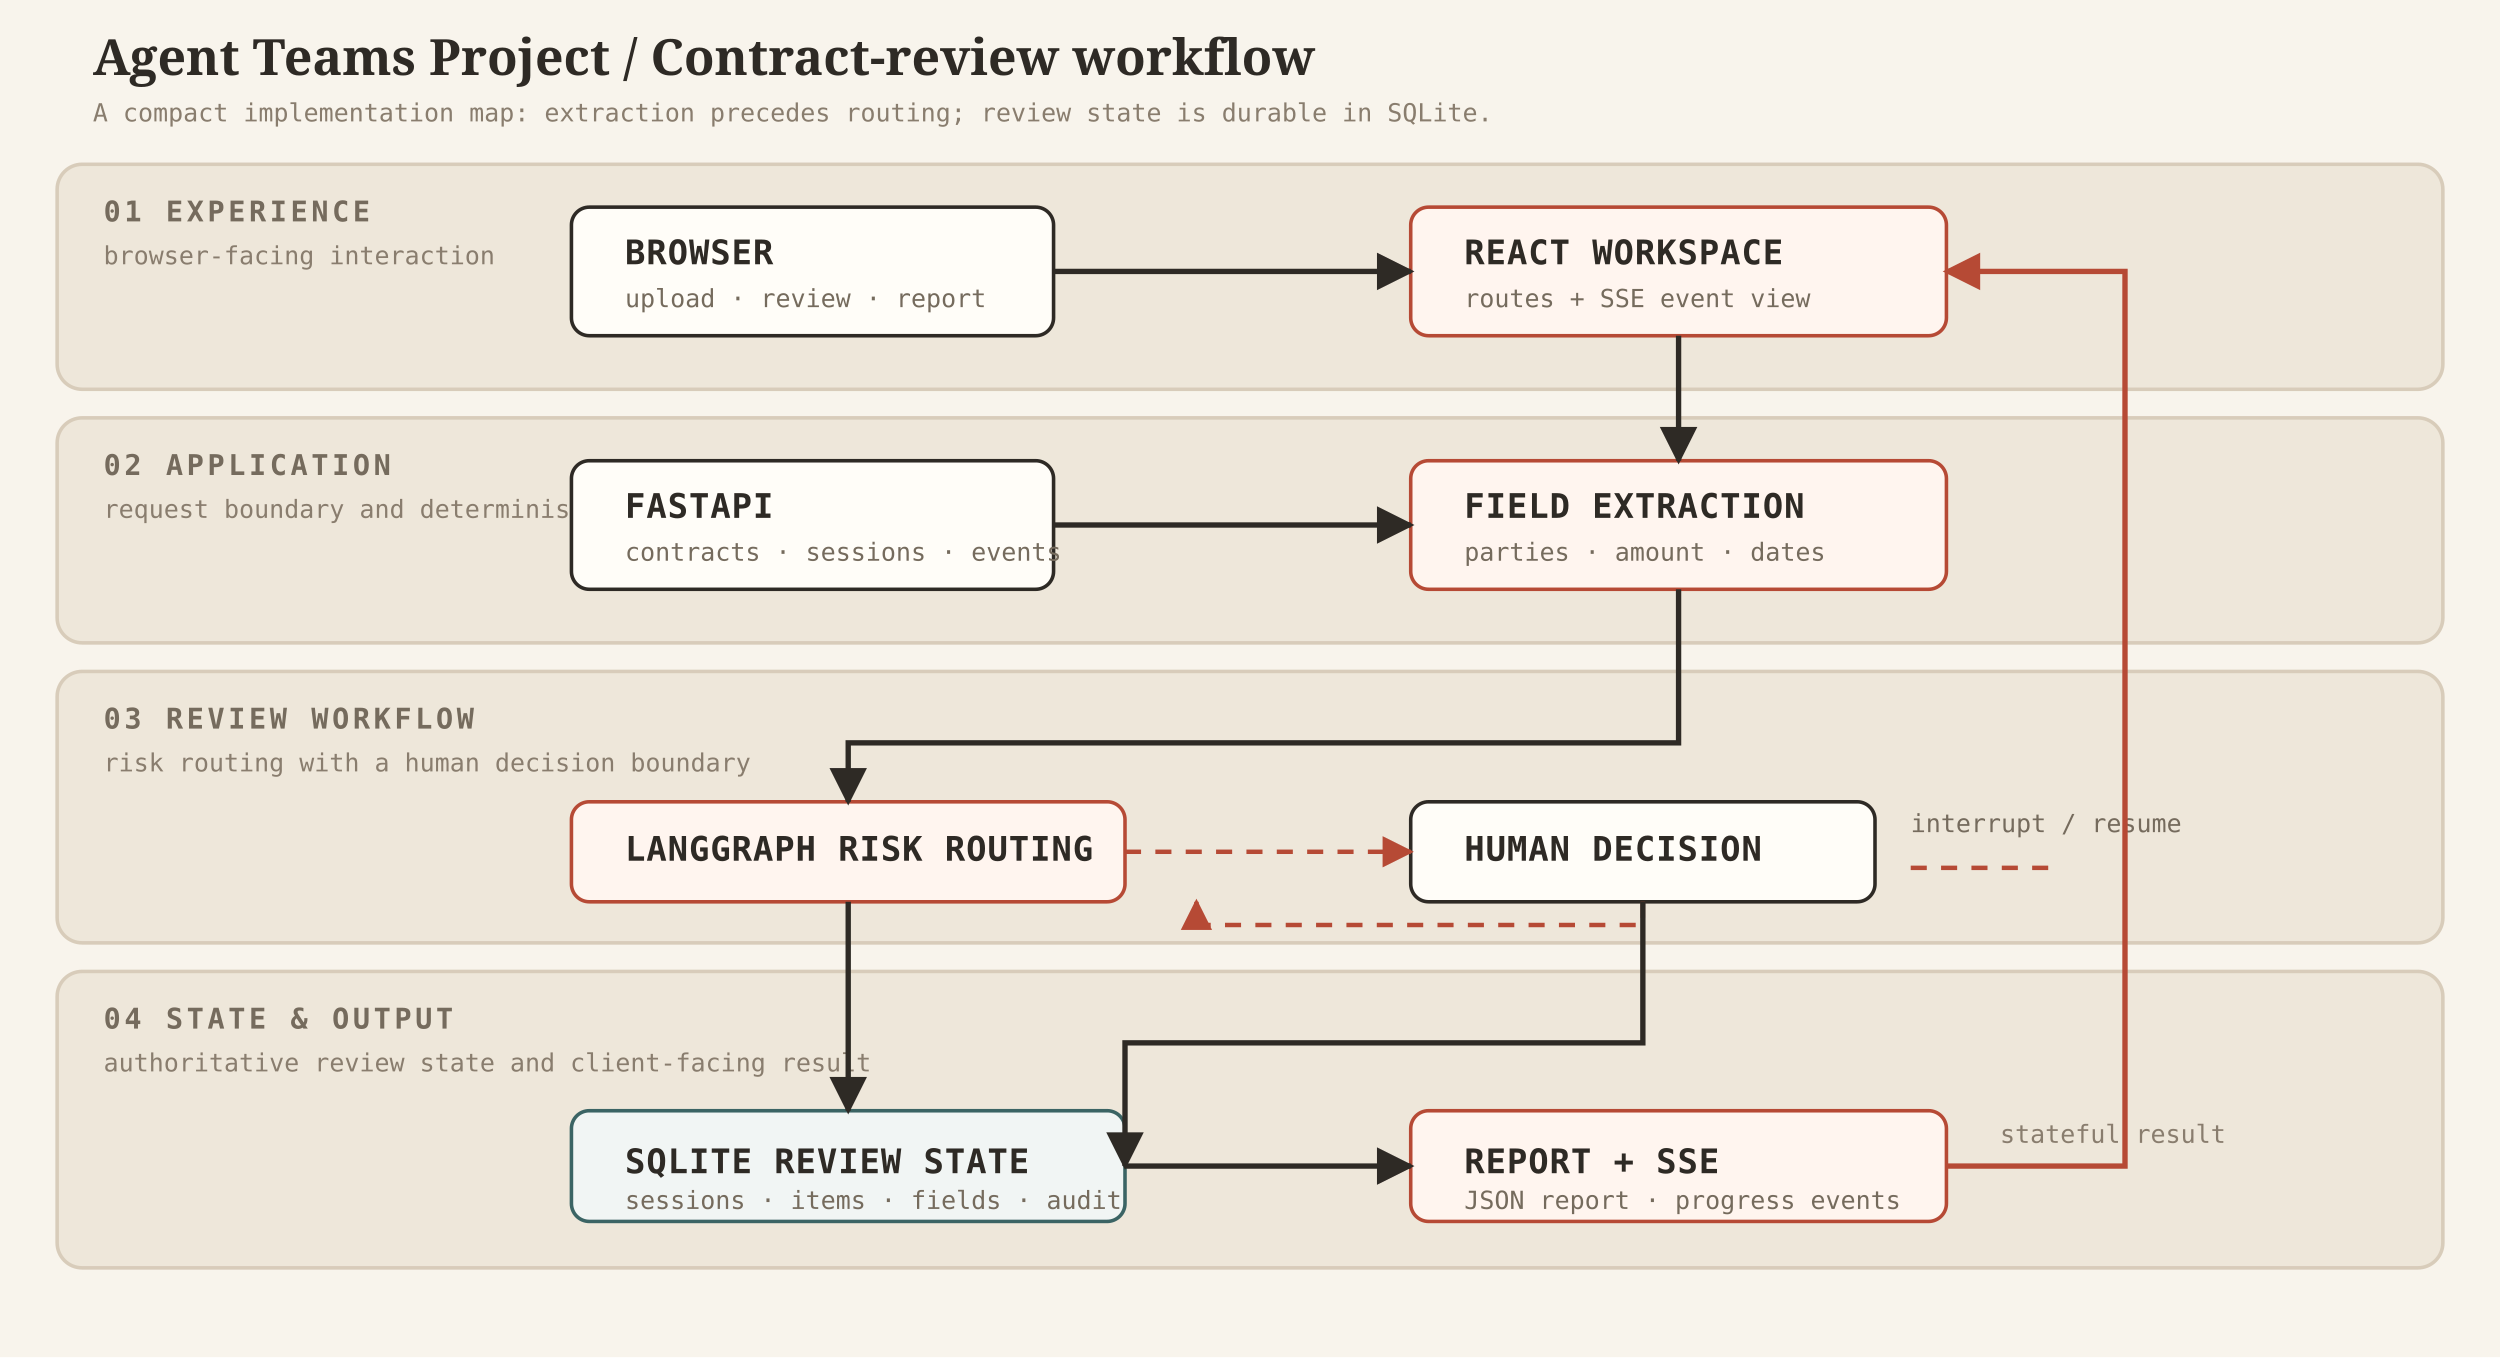
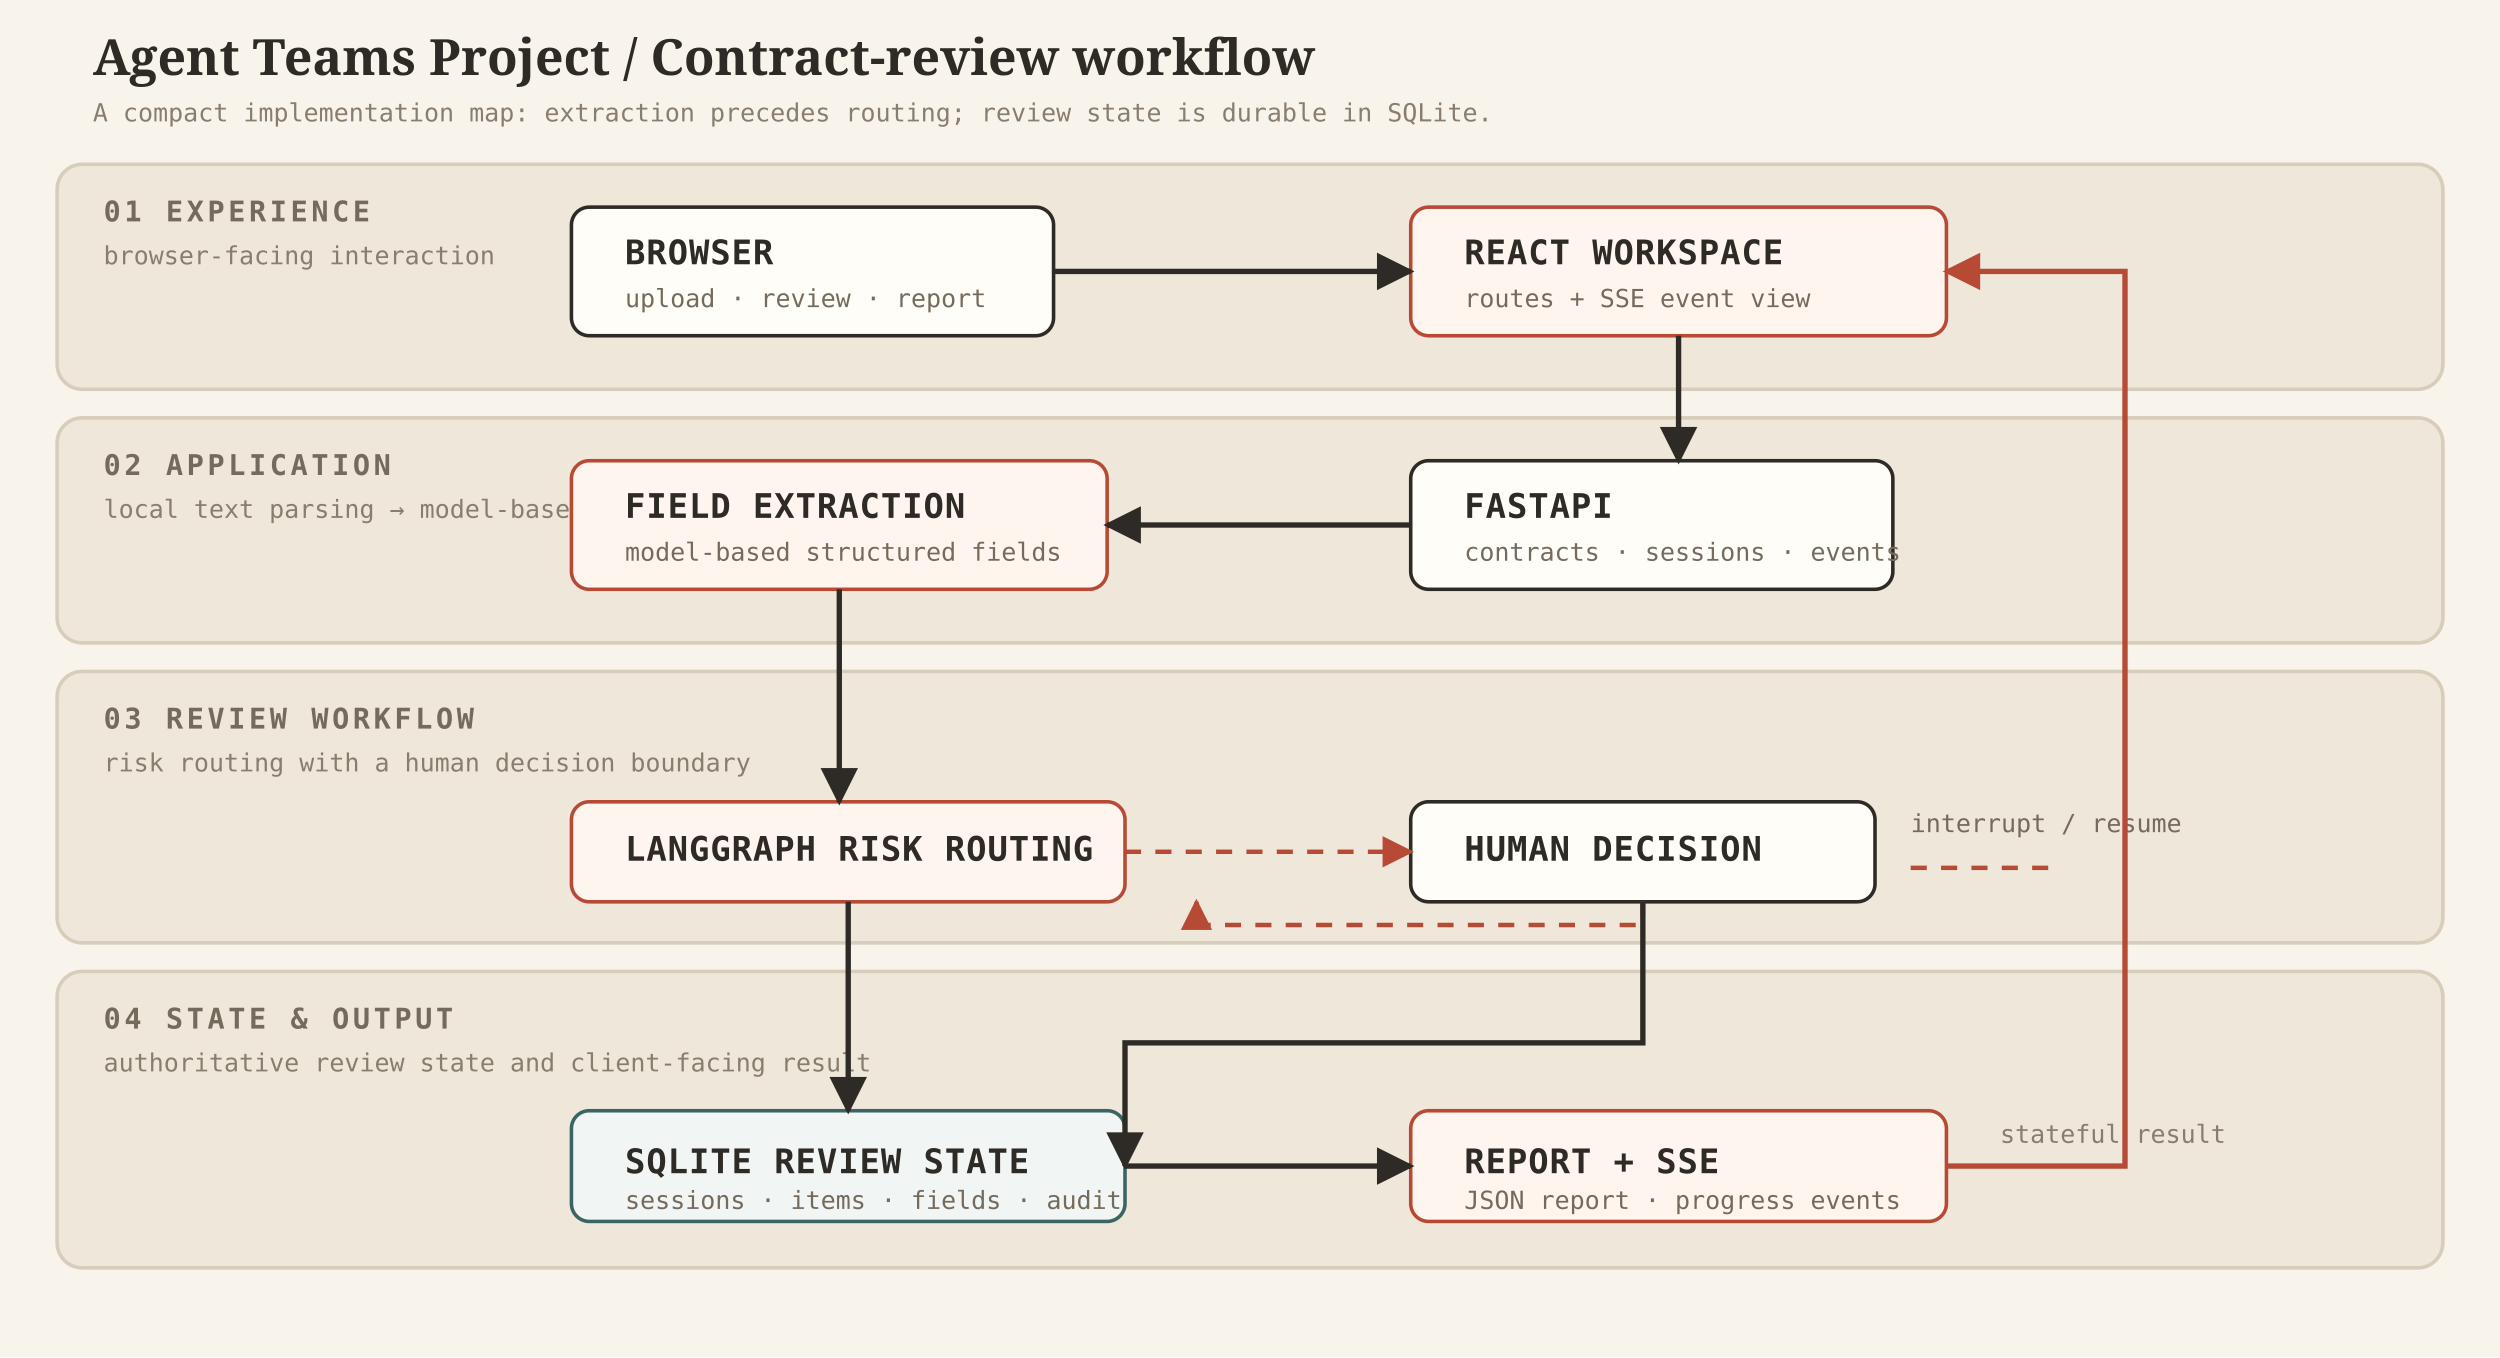
<svg xmlns="http://www.w3.org/2000/svg" width="1400" height="760" viewBox="0 0 1400 760" role="img" aria-labelledby="title desc">
  <defs>
    <marker id="arrow" viewBox="0 0 10 10" refX="9" refY="5" markerWidth="7" markerHeight="7" orient="auto-start-reverse">
      <path d="M 0 0 L 10 5 L 0 10 z" fill="#2e2a25" />
    </marker>
    <marker id="arrowAccent" viewBox="0 0 10 10" refX="9" refY="5" markerWidth="7" markerHeight="7" orient="auto-start-reverse">
      <path d="M 0 0 L 10 5 L 0 10 z" fill="#b64a35" />
    </marker>
    <style>
      .canvas { fill: #f8f4ec; }
      .band { fill: #eee7da; stroke: #d8ccba; stroke-width: 2; }
      .band-label { fill: #756b5d; font: 700 16px ui-monospace, SFMono-Regular, Consolas, monospace; letter-spacing: 2px; }
      .band-note { fill: #897d6e; font: 400 14px ui-monospace, SFMono-Regular, Consolas, monospace; }
      .node { fill: #fffdf8; stroke: #2e2a25; stroke-width: 2; }
      .node-accent { fill: #fff5ef; stroke: #b64a35; stroke-width: 2; }
      .node-state { fill: #f1f5f4; stroke: #3b6464; stroke-width: 2; }
      .node-title { fill: #2e2a25; font: 700 19px ui-monospace, SFMono-Regular, Consolas, monospace; letter-spacing: .5px; }
      .node-sub { fill: #756b5d; font: 400 14px ui-monospace, SFMono-Regular, Consolas, monospace; }
      .flow { fill: none; stroke: #2e2a25; stroke-width: 3; marker-end: url(#arrow); }
      .flow-accent { fill: none; stroke: #b64a35; stroke-width: 3; marker-end: url(#arrowAccent); }
      .flow-dashed { fill: none; stroke: #b64a35; stroke-width: 2.5; stroke-dasharray: 9 8; marker-end: url(#arrowAccent); }
      .legend { fill: #756b5d; font: 400 14px ui-monospace, SFMono-Regular, Consolas, monospace; }
      .legend-line { stroke: #b64a35; stroke-width: 2.5; stroke-dasharray: 9 8; }
    </style>
  </defs>
  <rect class="canvas" width="1400" height="760" />
  <text x="52" y="42" fill="#2e2a25" font-family="Georgia, serif" font-size="28" font-weight="700">Agent Teams Project / Contract-review workflow</text>
  <text x="52" y="68" class="band-note">A compact implementation map: extraction precedes routing; review state is durable in SQLite.</text>
  <rect class="band" x="32" y="92" width="1336" height="126" rx="14" />
  <text class="band-label" x="58" y="124">01 EXPERIENCE</text>
  <text class="band-note" x="58" y="148">browser-facing interaction</text>
  <rect class="node" x="320" y="116" width="270" height="72" rx="10" />
  <text class="node-title" x="350" y="148">BROWSER</text>
  <text class="node-sub" x="350" y="172">upload · review · report</text>
  <rect class="node-accent" x="790" y="116" width="300" height="72" rx="10" />
  <text class="node-title" x="820" y="148">REACT WORKSPACE</text>
  <text class="node-sub" x="820" y="172">routes + SSE event view</text>
  <path class="flow" d="M 590 152 H 790" />
  <rect class="band" x="32" y="234" width="1336" height="126" rx="14" />
  <text class="band-label" x="58" y="266">02 APPLICATION</text>
-   <text class="band-note" x="58" y="290">request boundary and deterministic parsing</text>
-   <rect class="node" x="320" y="258" width="270" height="72" rx="10" />
-   <text class="node-title" x="350" y="290">FASTAPI</text>
-   <text class="node-sub" x="350" y="314">contracts · sessions · events</text>
-   <rect class="node-accent" x="790" y="258" width="300" height="72" rx="10" />
-   <text class="node-title" x="820" y="290">FIELD EXTRACTION</text>
-   <text class="node-sub" x="820" y="314">parties · amount · dates</text>
-   <path class="flow" d="M 940 188 V 258" />
-   <path class="flow" d="M 590 294 H 790" />
+   <text class="band-note" x="58" y="290">local text parsing → model-based field extraction</text>
+   <rect class="node-accent" x="320" y="258" width="300" height="72" rx="10" />
+   <text class="node-title" x="350" y="290">FIELD EXTRACTION</text>
+   <text class="node-sub" x="350" y="314">model-based structured fields</text>
+   <rect class="node" x="790" y="258" width="270" height="72" rx="10" />
+   <text class="node-title" x="820" y="290">FASTAPI</text>
+   <text class="node-sub" x="820" y="314">contracts · sessions · events</text>
+   <g id="primary-request-path" data-flow="react-fastapi-fields" aria-label="React Workspace → FastAPI → Field Extraction">
+     <path class="flow" d="M 940 188 V 258" />
+     <path class="flow" d="M 790 294 H 620" />
+   </g>
  <rect class="band" x="32" y="376" width="1336" height="152" rx="14" />
  <text class="band-label" x="58" y="408">03 REVIEW WORKFLOW</text>
  <text class="band-note" x="58" y="432">risk routing with a human decision boundary</text>
  <rect class="node-accent" x="320" y="449" width="310" height="56" rx="10" />
  <text class="node-title" x="350" y="482">LANGGRAPH RISK ROUTING</text>
  <rect class="node" x="790" y="449" width="260" height="56" rx="10" />
  <text class="node-title" x="820" y="482">HUMAN DECISION</text>
-   <path class="flow" d="M 940 330 V 416 H 475 V 449" />
+   <path class="flow" d="M 470 330 V 449" />
  <path class="flow-dashed" d="M 630 477 H 790" />
  <path class="flow-dashed" d="M 920 505 V 518 H 670 V 505" />
  <text class="legend" x="1070" y="466">interrupt / resume</text>
  <line class="legend-line" x1="1070" y1="486" x2="1148" y2="486" />
  <rect class="band" x="32" y="544" width="1336" height="166" rx="14" />
  <text class="band-label" x="58" y="576">04 STATE &amp; OUTPUT</text>
  <text class="band-note" x="58" y="600">authoritative review state and client-facing result</text>
  <rect class="node-state" x="320" y="622" width="310" height="62" rx="10" />
  <text class="node-title" x="350" y="657">SQLITE REVIEW STATE</text>
  <text class="node-sub" x="350" y="677">sessions · items · fields · audit</text>
  <rect class="node-accent" x="790" y="622" width="300" height="62" rx="10" />
  <text class="node-title" x="820" y="657">REPORT + SSE</text>
  <text class="node-sub" x="820" y="677">JSON report · progress events</text>
  <path class="flow" d="M 475 505 V 584 H 475 V 622" />
  <path class="flow" d="M 920 505 V 584 H 630 V 653" />
  <path class="flow" d="M 630 653 H 790" />
  <path class="flow-accent" d="M 1090 653 H 1190 V 152 H 1090" />
  <text class="band-note" x="1120" y="640">stateful result</text>
</svg>
